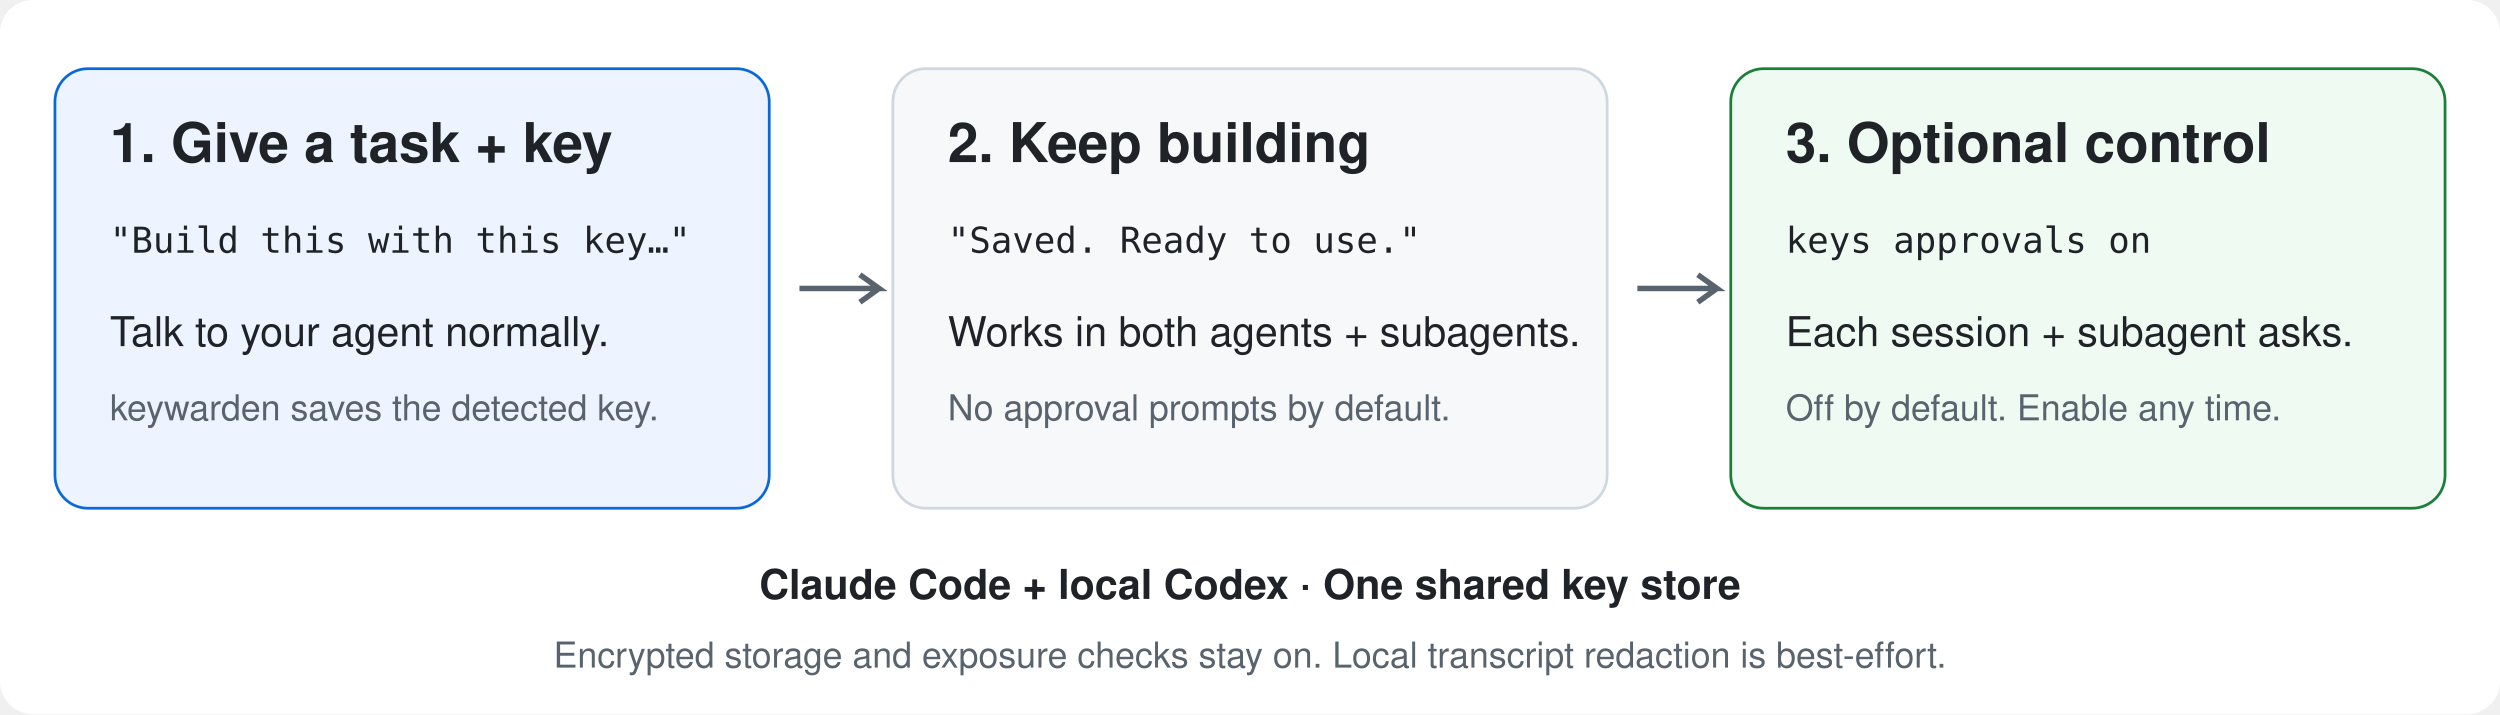
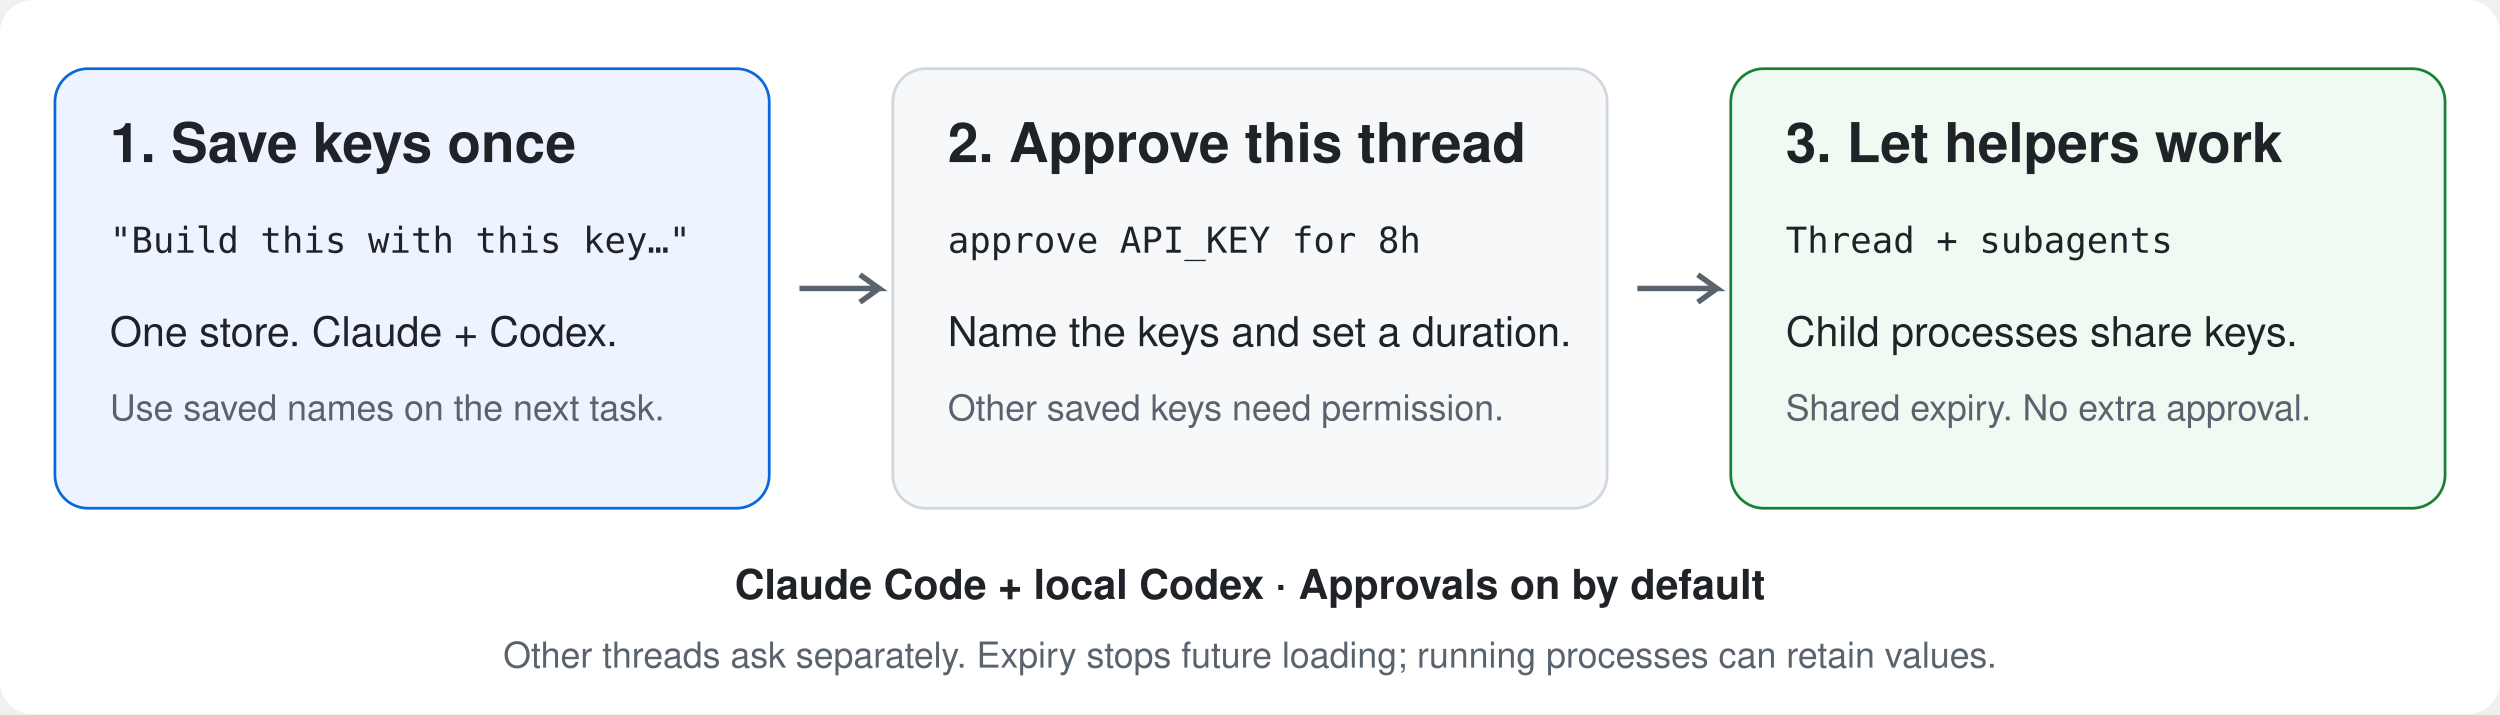
<svg xmlns="http://www.w3.org/2000/svg" viewBox="0 0 910 260" width="910" height="260" role="img" aria-labelledby="title desc" font-family="-apple-system, Segoe UI, Helvetica, Arial, sans-serif">
  <style>
    .bg { fill:#ffffff; } .box { fill:#f6f8fa; stroke:#d0d7de; }
    .vault { fill:#eef4ff; stroke:#0969da; } .use { fill:#effaf3; stroke:#1a7f37; }
    .t { fill:#1f2328; } .muted { fill:#59636e; }
    .code { font-family:ui-monospace,Consolas,Menlo,monospace; fill:#1f2328; font-size:13px; }
    .arrow { stroke:#59636e; stroke-width:2; fill:none; }
    @media (prefers-color-scheme: dark) {
      .bg { fill:#0d1117; } .box { fill:#161b22; stroke:#3d444d; }
      .vault { fill:#121d2f; stroke:#4493f8; } .use { fill:#12261b; stroke:#3fb950; }
      .t,.code { fill:#e6edf3; } .muted { fill:#9198a1; } .arrow { stroke:#9198a1; }
    }
  </style>
  <rect class="bg" width="910" height="260" rx="12" />
  <rect class="vault" x="20" y="25" width="260" height="160" rx="12" />
-   <text class="t" x="40" y="59" font-size="20" font-weight="700">1. Give a task + key</text>
+   <text class="t" x="40" y="59" font-size="20" font-weight="700">1. Save keys once</text>
  <text class="code" x="40" y="92">"Build this with this key…"</text>
-   <text class="t" x="40" y="126" font-size="15">Talk to your agent normally.</text>
-   <text class="muted" x="40" y="153" font-size="13">keywarden saves the detected key.</text>
+   <text class="t" x="40" y="126" font-size="15">One store. Claude + Codex.</text>
+   <text class="muted" x="40" y="153" font-size="13">Use saved names on the next task.</text>
  <path class="arrow" d="M291 105 H320 l-7 -5 m7 5 l-7 5" />
  <rect class="box" x="325" y="25" width="260" height="160" rx="12" />
-   <text class="t" x="345" y="59" font-size="20" font-weight="700">2. Keep building</text>
-   <text class="code" x="345" y="92">"Saved. Ready to use."</text>
-   <text class="t" x="345" y="126" font-size="15">Works in both agents + subagents.</text>
-   <text class="muted" x="345" y="153" font-size="13">No approval prompts by default.</text>
+   <text class="t" x="345" y="59" font-size="20" font-weight="700">2. Approve this thread</text>
+   <text class="code" x="345" y="92">approve API_KEY for 8h</text>
+   <text class="t" x="345" y="126" font-size="15">Name the keys and set a duration.</text>
+   <text class="muted" x="345" y="153" font-size="13">Other saved keys need permission.</text>
  <path class="arrow" d="M596 105 H625 l-7 -5 m7 5 l-7 5" />
  <rect class="use" x="630" y="25" width="260" height="160" rx="12" />
-   <text class="t" x="650" y="59" font-size="20" font-weight="700">3. Optional control</text>
-   <text class="code" x="650" y="92">keys approvals on</text>
-   <text class="t" x="650" y="126" font-size="15">Each session + subagent asks.</text>
-   <text class="muted" x="650" y="153" font-size="13">Off by default. Enable any time.</text>
-   <text class="t" x="455" y="218" text-anchor="middle" font-size="15" font-weight="600">Claude Code + local Codex · One shared key store</text>
-   <text class="muted" x="455" y="243" text-anchor="middle" font-size="13">Encrypted storage and exposure checks stay on. Local transcript redaction is best-effort.</text>
+   <text class="t" x="650" y="59" font-size="20" font-weight="700">3. Let helpers work</text>
+   <text class="code" x="650" y="92">Thread + subagents</text>
+   <text class="t" x="650" y="126" font-size="15">Child processes share keys.</text>
+   <text class="muted" x="650" y="153" font-size="13">Shared expiry. No extra approval.</text>
+   <text class="t" x="455" y="218" text-anchor="middle" font-size="15" font-weight="600">Claude Code + local Codex · Approvals on by default</text>
+   <text class="muted" x="455" y="243" text-anchor="middle" font-size="13">Other threads ask separately. Expiry stops future loading; running processes can retain values.</text>
</svg>
